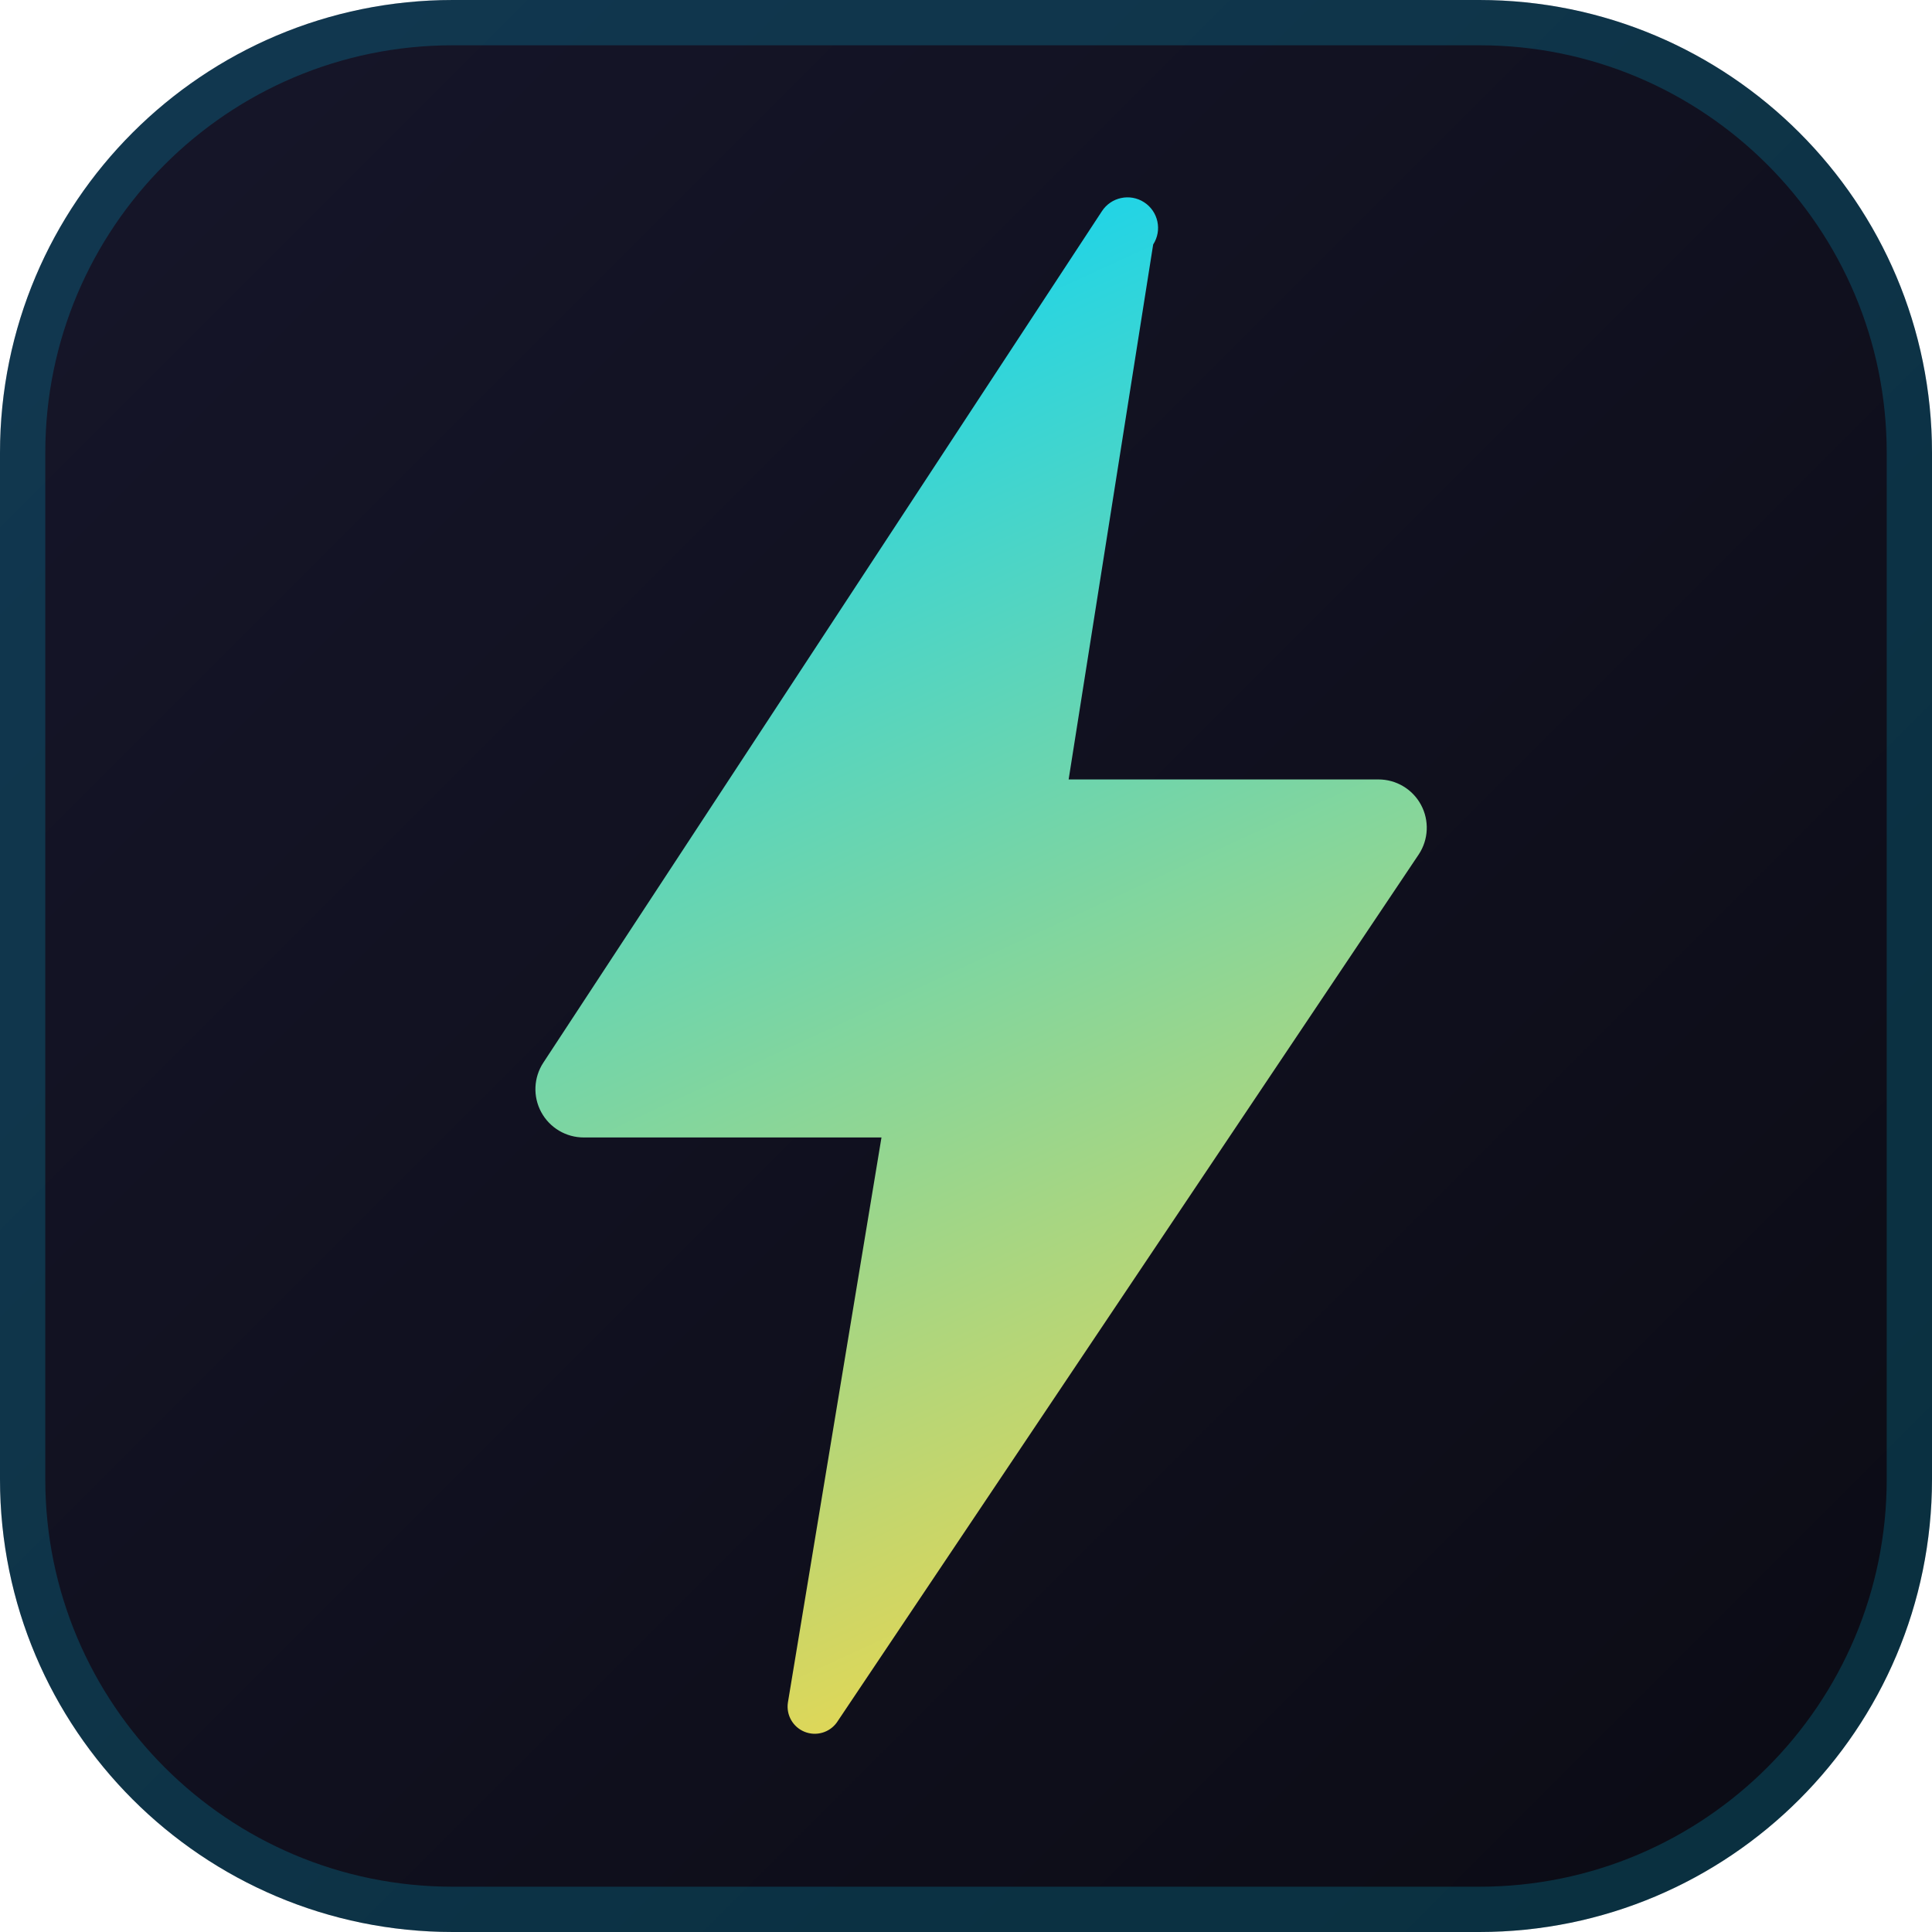
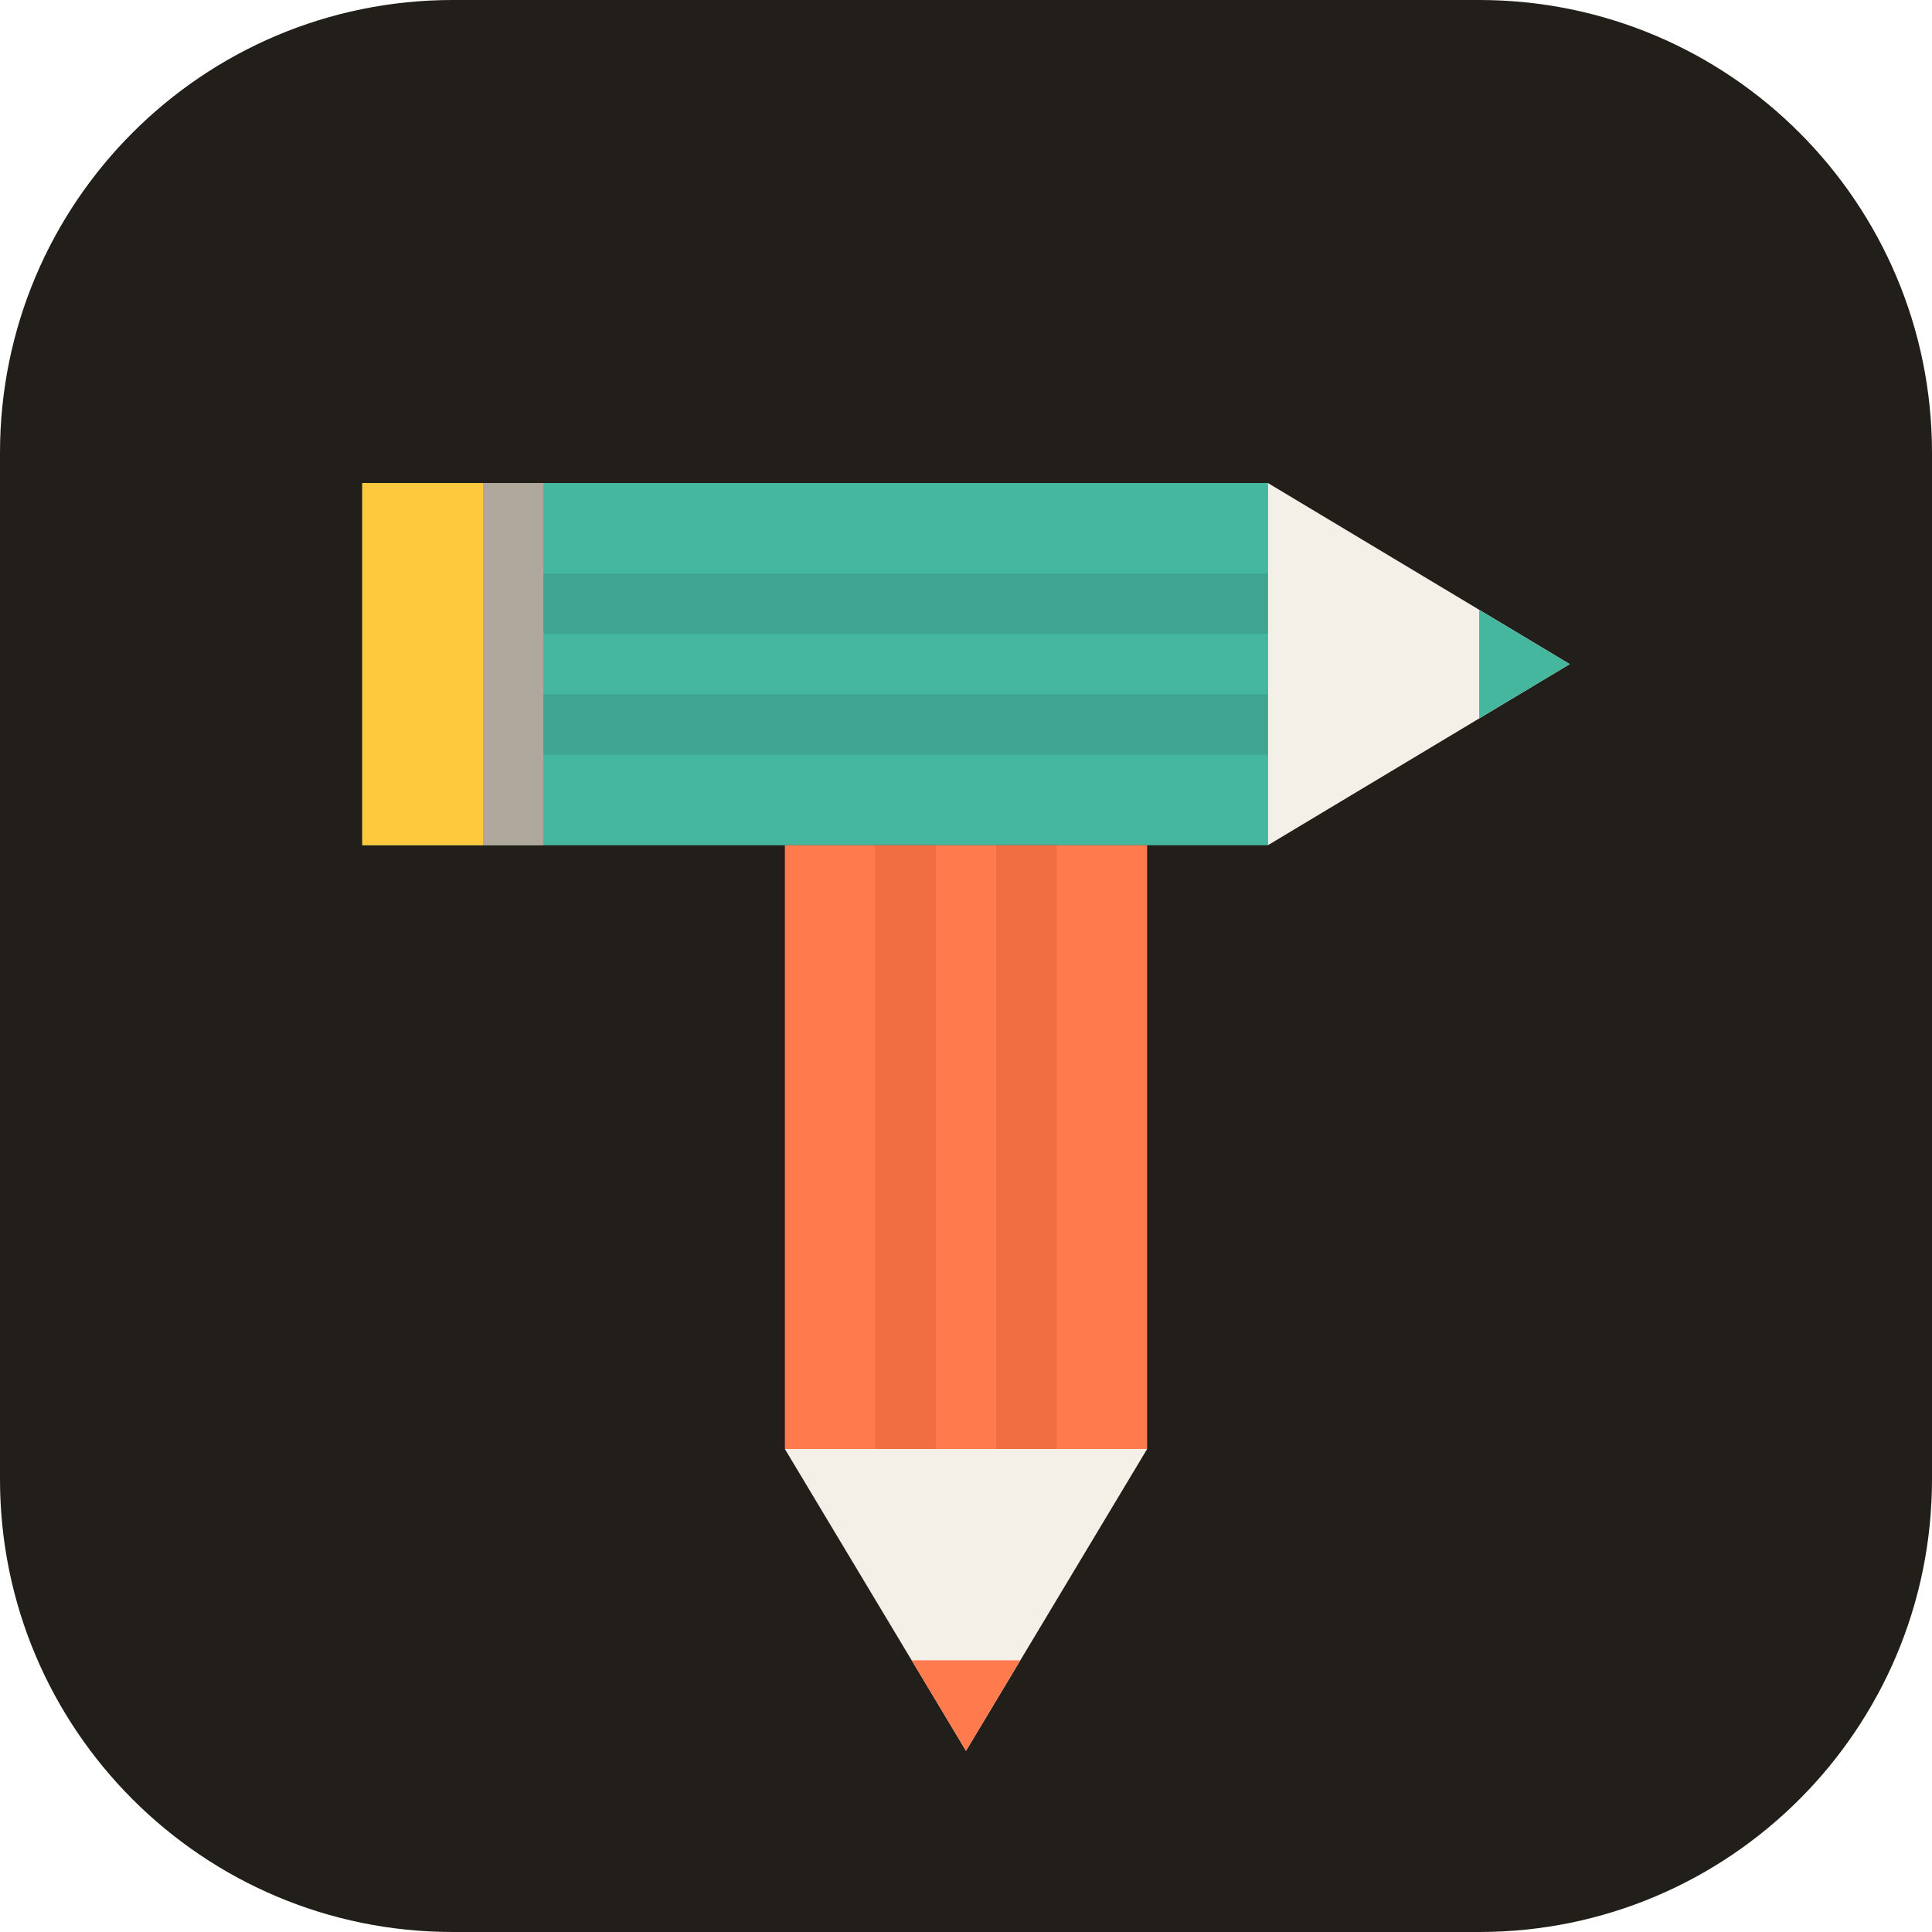
<svg xmlns="http://www.w3.org/2000/svg" width="64" height="64" viewBox="0 0 64 64" fill="none">
-   <defs>
-     <linearGradient id="bolt" x1="20" y1="6" x2="44" y2="58" gradientUnits="userSpaceOnUse">
-       <stop stop-color="#00d4ff" />
-       <stop offset="1" stop-color="#ffd740" />
-     </linearGradient>
-     <linearGradient id="tile" x1="0" y1="0" x2="64" y2="64" gradientUnits="userSpaceOnUse">
-       <stop stop-color="#16162a" />
-       <stop offset="1" stop-color="#0b0b14" />
-     </linearGradient>
-   </defs>
-   <rect width="64" height="64" rx="15" fill="url(#tile)" />
-   <rect x="0.75" y="0.75" width="62.5" height="62.5" rx="14.25" fill="none" stroke="#00d4ff" stroke-opacity="0.18" stroke-width="1.5" />
-   <path d="M36.5 7 L18 35.2 a1.6 1.6 0 0 0 1.34 2.48 H29.2 L26.1 56.4 a0.9 0.9 0 0 0 1.62 0.66 L47 28.3 a1.6 1.6 0 0 0 -1.34 -2.48 H35.4 L38.2 8.1 A0.9 0.9 0 0 0 36.5 7 Z" fill="url(#bolt)" />
+   <rect width="64" height="64" rx="15" fill="#221e1a" />
+   <g transform="translate(0, 4)">
+     <rect x="12" y="12" width="30" height="12" fill="#46b79f" />
+     <rect x="12" y="12" width="4" height="12" fill="#ffc93d" />
+     <rect x="16" y="12" width="2" height="12" fill="#b0a79c" />
+     <path d="M42 12 L52 18 L42 24 Z" fill="#f4efe7" />
+     <polygon points="49,16.2 52,18 49,19.8" fill="#46b79f" />
+     <rect x="18" y="15" width="24" height="2" fill="#2e7d6f" opacity="0.3" />
+     <rect x="18" y="19" width="24" height="2" fill="#2e7d6f" opacity="0.3" />
+   </g>
+   <g transform="translate(0, 4)">
+     <rect x="26" y="24" width="12" height="20" fill="#ff7a4d" />
+     <path d="M26 44 L32 54 L38 44 Z" fill="#f4efe7" />
+     <polygon points="30.2,51 32,54 33.8,51" fill="#ff7a4d" />
+     <rect x="29" y="24" width="2" height="20" fill="#cf522d" opacity="0.3" />
+     <rect x="33" y="24" width="2" height="20" fill="#cf522d" opacity="0.3" />
+   </g>
</svg>
